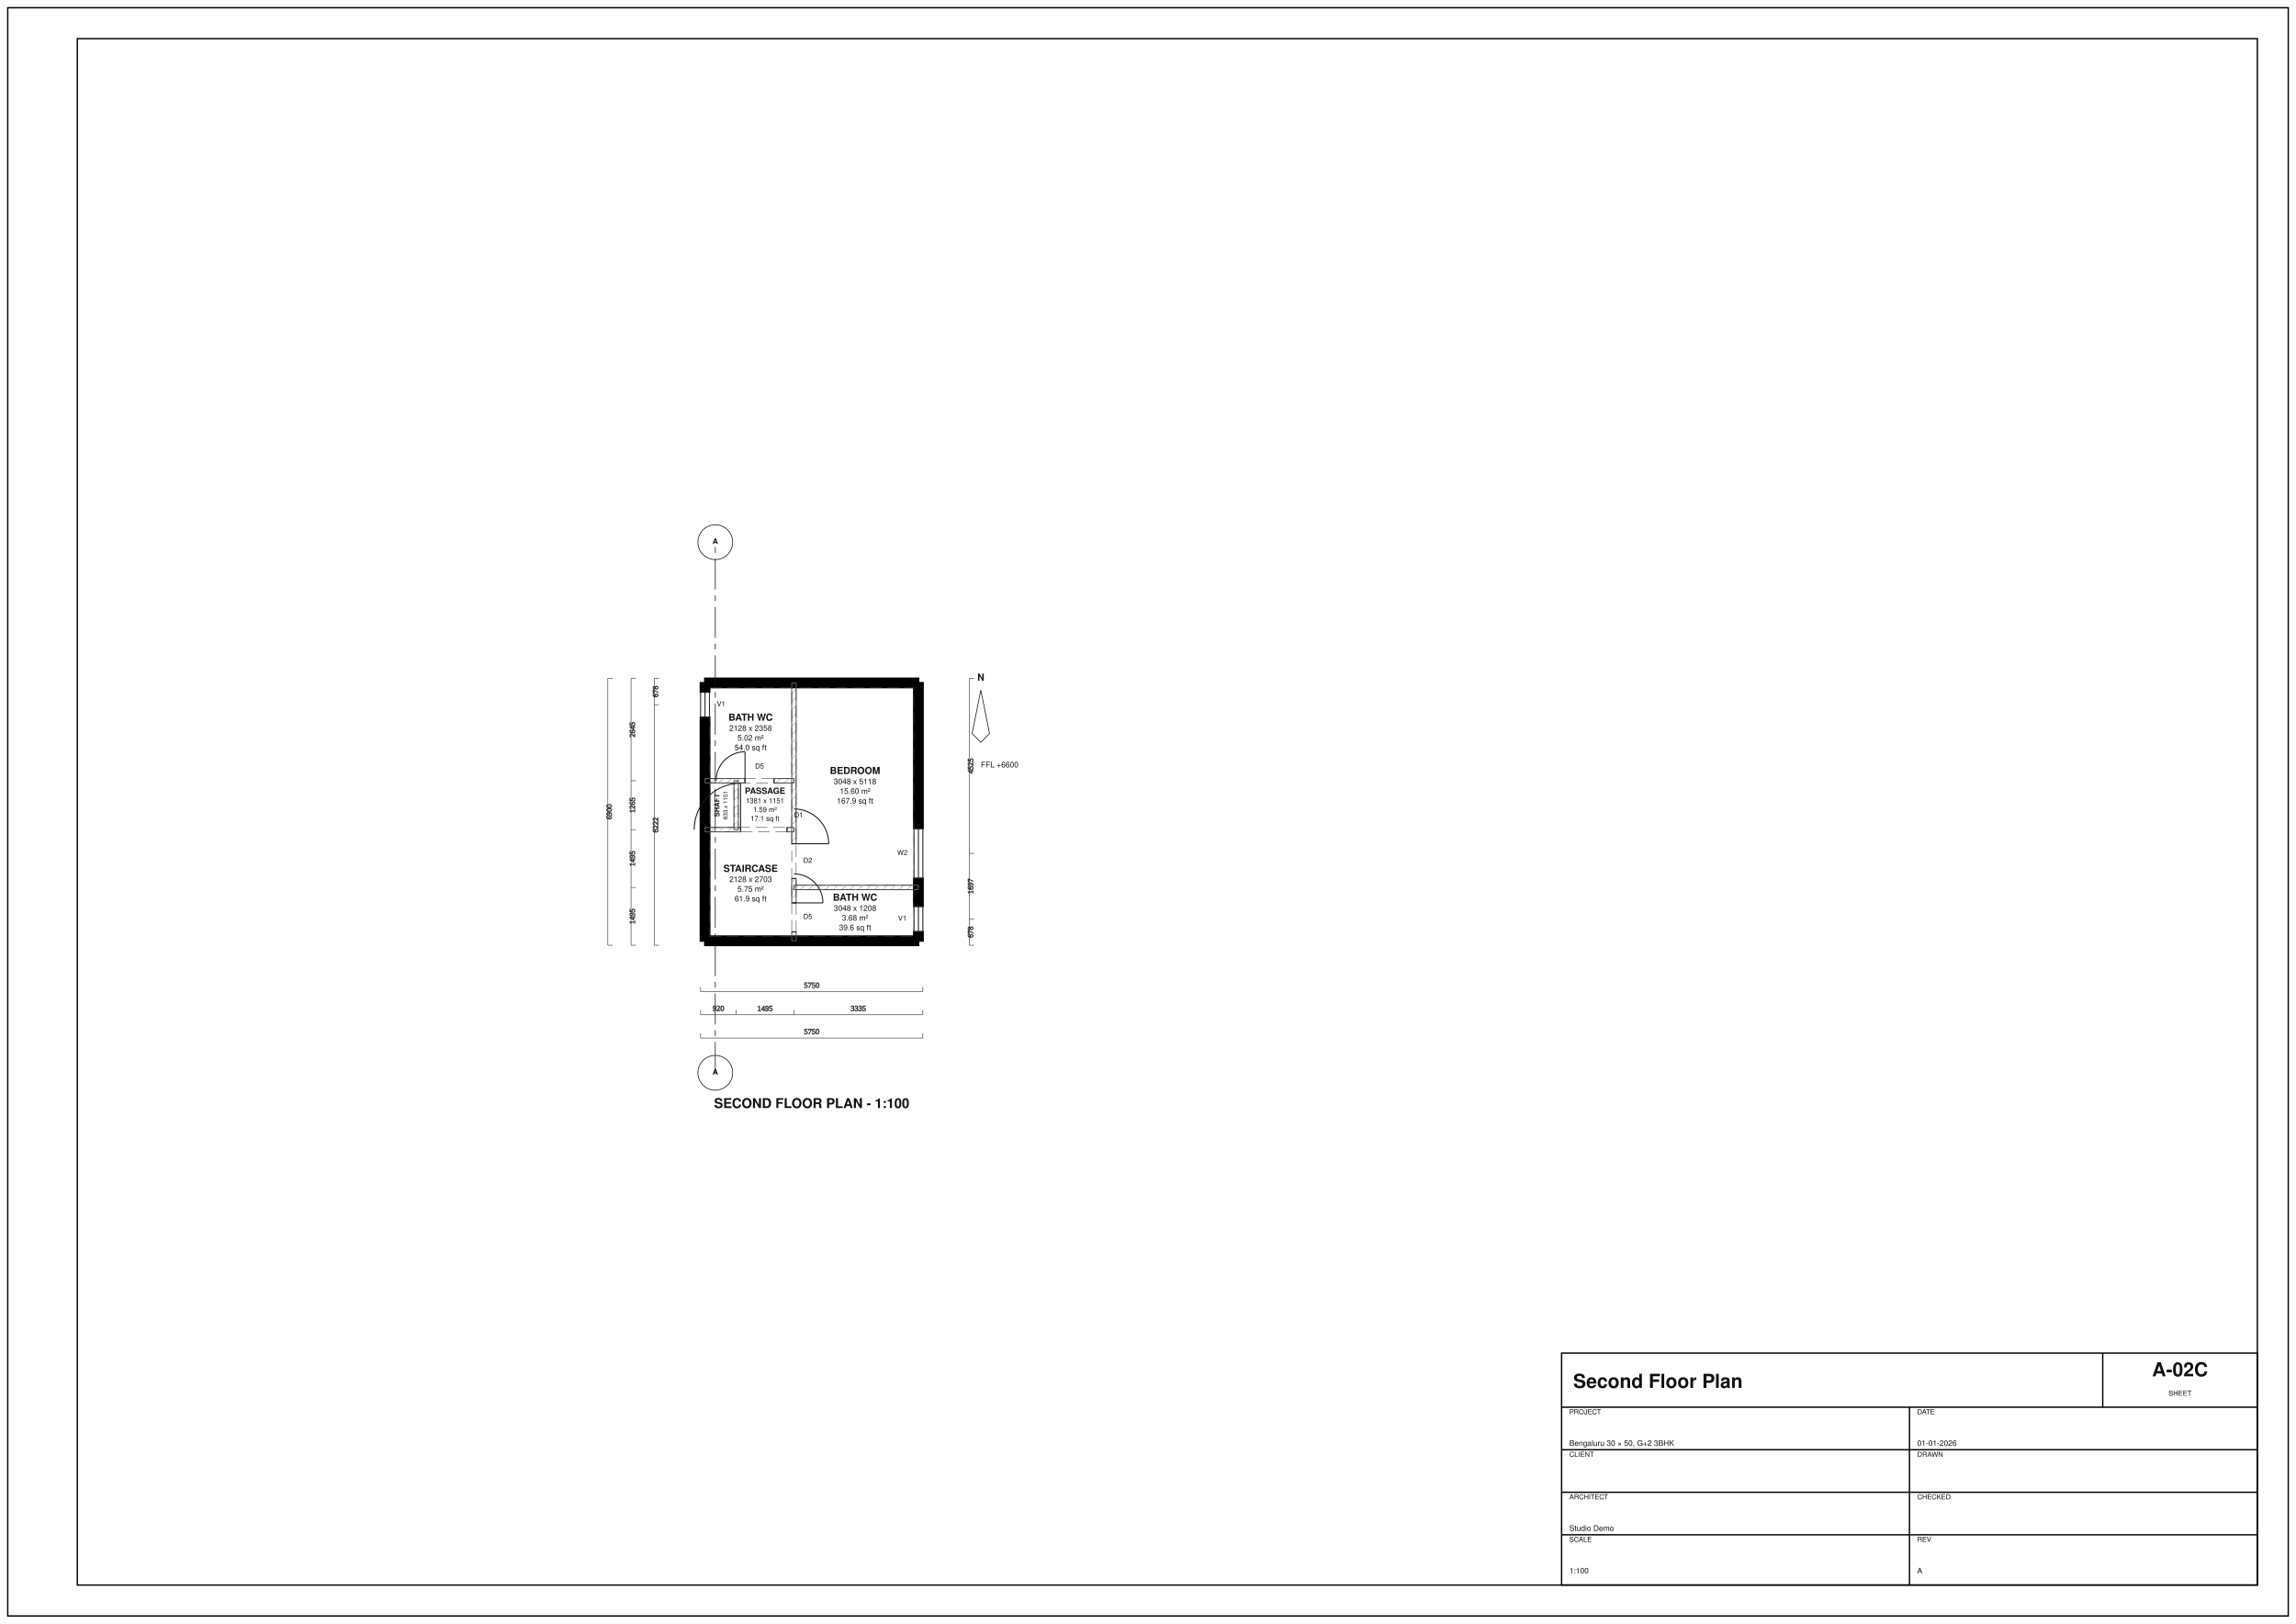
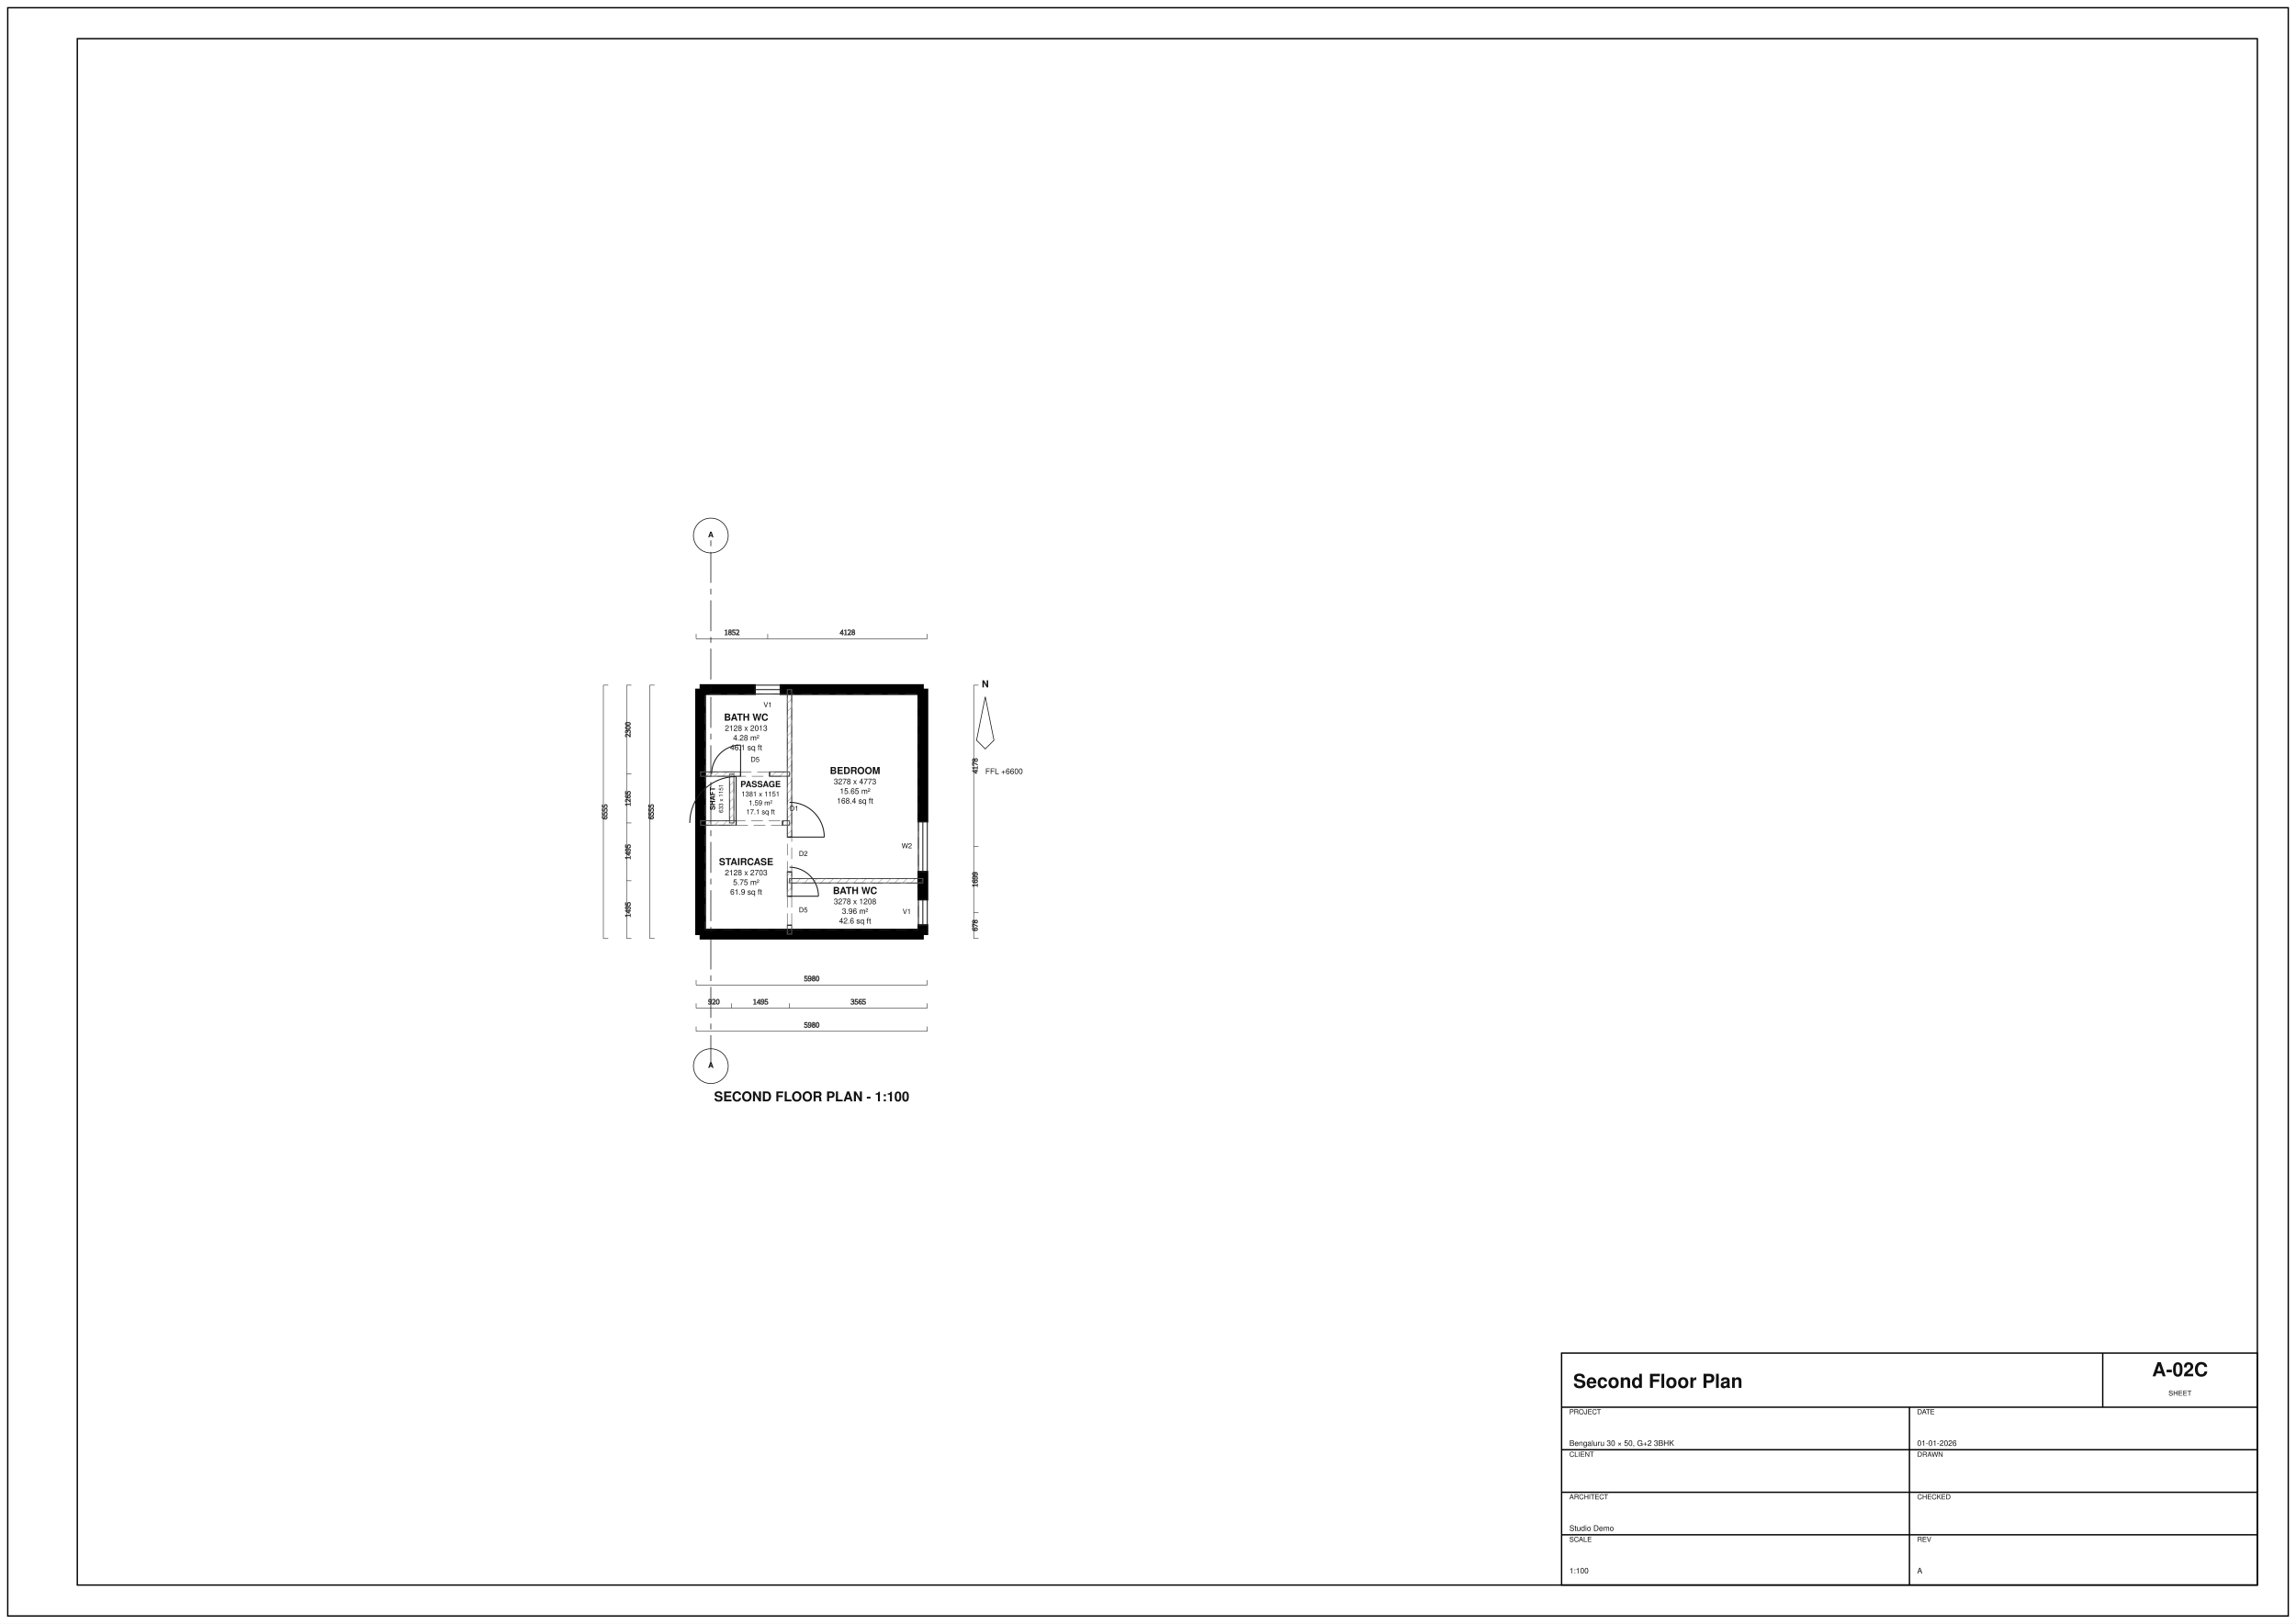
<svg xmlns="http://www.w3.org/2000/svg" width="594mm" height="420mm" viewBox="0 0 594 420" version="1.1">
  <rect x="0" y="0" width="594" height="420" fill="#ffffff" stroke="none" />
  <defs>
-     <clipPath id="hc-53a6766c0571bcbe" clip-rule="evenodd">
-       <path d="M 203.600 215.170 L 205.400 215.170 L 205.400 214.030 L 203.600 214.030 Z" />
-     </clipPath>
-     <clipPath id="hc-5443f8e2e0b172e4" clip-rule="evenodd">
-       <path d="M 182.400 215.170 L 191.600 215.170 L 191.600 214.030 L 182.400 214.030 Z" />
-     </clipPath>
-     <clipPath id="hc-5e14afe2725ba9ee" clip-rule="evenodd">
-       <path d="M 200.250 202.520 L 205.400 202.520 L 205.400 201.380 L 200.250 201.380 Z" />
-     </clipPath>
-     <clipPath id="hc-891e78960753bd06" clip-rule="evenodd">
-       <path d="M 205.400 230.120 L 237.600 230.120 L 237.600 228.980 L 205.400 228.980 Z" />
-     </clipPath>
-     <clipPath id="hc-a67731da4fcaa35d" clip-rule="evenodd">
-       <path d="M 204.830 218.250 L 204.830 176.650 L 205.970 176.650 L 205.970 218.250 Z" />
-     </clipPath>
-     <clipPath id="hc-d23663c6e8a1dd29" clip-rule="evenodd">
-       <path d="M 182.400 202.520 L 192.750 202.520 L 192.750 201.380 L 182.400 201.380 Z" />
-     </clipPath>
-     <clipPath id="hc-d5332ef47d9137ed" clip-rule="evenodd">
-       <path d="M 204.830 243.350 L 204.830 241.050 L 205.970 241.050 L 205.970 243.350 Z" />
-     </clipPath>
-     <clipPath id="hc-e2810766ac038fbd" clip-rule="evenodd">
-       <path d="M 189.880 214.600 L 189.880 201.950 L 191.020 201.950 L 191.020 214.600 Z" />
-     </clipPath>
-     <clipPath id="hc-e322d8e09963ec1e" clip-rule="evenodd">
-       <path d="M 204.830 233.550 L 204.830 227.250 L 205.970 227.250 L 205.970 233.550 Z" />
+     <clipPath id="hc-17760dc43835365a" clip-rule="evenodd">
+       <path d="M 199.100 200.795 L 204.250 200.795 L 204.250 199.655 L 199.100 199.655 Z" />
+     </clipPath>
+     <clipPath id="hc-28c3b5c3371ed4a4" clip-rule="evenodd">
+       <path d="M 203.680 216.525 L 203.680 178.375 L 204.820 178.375 L 204.820 216.525 Z" />
+     </clipPath>
+     <clipPath id="hc-5f3219b4187920d3" clip-rule="evenodd">
+       <path d="M 181.250 213.445 L 190.450 213.445 L 190.450 212.305 L 181.250 212.305 Z" />
+     </clipPath>
+     <clipPath id="hc-604f1f42163a1b54" clip-rule="evenodd">
+       <path d="M 202.450 213.445 L 204.250 213.445 L 204.250 212.305 L 202.450 212.305 Z" />
+     </clipPath>
+     <clipPath id="hc-93c20137cbe38702" clip-rule="evenodd">
+       <path d="M 203.680 231.825 L 203.680 225.525 L 204.820 225.525 L 204.820 231.825 Z" />
+     </clipPath>
+     <clipPath id="hc-c6f27dc8b5c96bac" clip-rule="evenodd">
+       <path d="M 181.250 200.795 L 191.600 200.795 L 191.600 199.655 L 181.250 199.655 Z" />
+     </clipPath>
+     <clipPath id="hc-ce79aba067c9151f" clip-rule="evenodd">
+       <path d="M 203.680 241.625 L 203.680 239.325 L 204.820 239.325 L 204.820 241.625 Z" />
+     </clipPath>
+     <clipPath id="hc-d2c251eb5cebe7ba" clip-rule="evenodd">
+       <path d="M 204.250 228.395 L 238.750 228.395 L 238.750 227.255 L 204.250 227.255 Z" />
+     </clipPath>
+     <clipPath id="hc-e03d934b0cdc3124" clip-rule="evenodd">
+       <path d="M 188.730 212.875 L 188.730 200.225 L 189.870 200.225 L 189.870 212.875 Z" />
    </clipPath>
  </defs>
  <g id="g-frame">
    <g class="layer" data-layer="A-TEXT" stroke="#111111" stroke-width="0.180" fill="none" stroke-linecap="butt" stroke-linejoin="miter">
      <g font-family="Helvetica, Arial, sans-serif" fill="#111111" stroke="none">
        <text x="407.000" y="359.000" font-size="5.000" text-anchor="start" dominant-baseline="alphabetic" font-weight="600">Second Floor Plan</text>
        <text x="564.000" y="356.000" font-size="5.000" text-anchor="middle" dominant-baseline="alphabetic" font-weight="600">A-02C</text>
        <text x="564.000" y="361.000" font-size="1.800" text-anchor="middle" dominant-baseline="alphabetic">SHEET</text>
        <text x="406.000" y="365.000" font-size="1.800" text-anchor="start" dominant-baseline="hanging">PROJECT</text>
        <text x="406.000" y="374.000" font-size="2.000" text-anchor="start" dominant-baseline="alphabetic">Bengaluru 30 × 50, G+2 3BHK</text>
        <text x="406.000" y="376.000" font-size="1.800" text-anchor="start" dominant-baseline="hanging">CLIENT</text>
        <text x="406.000" y="385.000" font-size="2.000" text-anchor="start" dominant-baseline="alphabetic" />
        <text x="406.000" y="387.000" font-size="1.800" text-anchor="start" dominant-baseline="hanging">ARCHITECT</text>
        <text x="406.000" y="396.000" font-size="2.000" text-anchor="start" dominant-baseline="alphabetic">Studio Demo</text>
        <text x="406.000" y="398.000" font-size="1.800" text-anchor="start" dominant-baseline="hanging">SCALE</text>
        <text x="406.000" y="407.000" font-size="2.000" text-anchor="start" dominant-baseline="alphabetic">1:100</text>
        <text x="496.000" y="365.000" font-size="1.800" text-anchor="start" dominant-baseline="hanging">DATE</text>
        <text x="496.000" y="374.000" font-size="2.000" text-anchor="start" dominant-baseline="alphabetic">01-01-2026</text>
        <text x="496.000" y="376.000" font-size="1.800" text-anchor="start" dominant-baseline="hanging">DRAWN</text>
        <text x="496.000" y="385.000" font-size="2.000" text-anchor="start" dominant-baseline="alphabetic" />
        <text x="496.000" y="387.000" font-size="1.800" text-anchor="start" dominant-baseline="hanging">CHECKED</text>
        <text x="496.000" y="396.000" font-size="2.000" text-anchor="start" dominant-baseline="alphabetic" />
        <text x="496.000" y="398.000" font-size="1.800" text-anchor="start" dominant-baseline="hanging">REV</text>
        <text x="496.000" y="407.000" font-size="2.000" text-anchor="start" dominant-baseline="alphabetic">A</text>
      </g>
    </g>
    <g class="layer" data-layer="A-TITL" stroke="#000000" stroke-width="0.350" fill="none" stroke-linecap="butt" stroke-linejoin="miter">
      <polygon points="2.000,2.000 592.000,2.000 592.000,418.000 2.000,418.000" fill="none" />
      <polygon points="20.000,10.000 584.000,10.000 584.000,410.000 20.000,410.000" fill="none" />
      <polygon points="404.000,350.000 584.000,350.000 584.000,410.000 404.000,410.000" fill="none" />
      <line x1="404.000" y1="364.000" x2="584.000" y2="364.000" />
      <line x1="544.000" y1="350.000" x2="544.000" y2="364.000" />
      <line x1="494.000" y1="364.000" x2="494.000" y2="410.000" />
      <line x1="404.000" y1="375.000" x2="494.000" y2="375.000" />
      <line x1="404.000" y1="386.000" x2="494.000" y2="386.000" />
      <line x1="404.000" y1="397.000" x2="494.000" y2="397.000" />
      <line x1="494.000" y1="375.000" x2="584.000" y2="375.000" />
      <line x1="494.000" y1="386.000" x2="584.000" y2="386.000" />
      <line x1="494.000" y1="397.000" x2="584.000" y2="397.000" />
    </g>
  </g>
-   <g id="g-plan-storey_01M1KF7AZQAQJH5XK76NKFDM9E">
+   <g id="g-plan-storey_01M2Z3NM3EEJWP0P6MNG0CMHKY">
    <g class="layer" data-layer="A-WALL" stroke="#000000" stroke-width="0.500" fill="none" stroke-linecap="butt" stroke-linejoin="miter">
-       <path d="M 182.400 244.500 L 237.600 244.500 L 237.600 242.200 L 182.400 242.200 Z" fill="#000000" fill-rule="evenodd" stroke="none" />
-       <polygon points="182.400,244.500 237.600,244.500 237.600,242.200 182.400,242.200" fill="none" />
-       <path d="M 236.450 243.350 L 236.450 241.050 L 238.750 241.050 L 238.750 243.350 Z" fill="#000000" fill-rule="evenodd" stroke="none" />
-       <polygon points="236.450,243.350 236.450,241.050 238.750,241.050 238.750,243.350" fill="none" />
-       <path d="M 236.450 234.390 L 236.450 227.250 L 238.750 227.250 L 238.750 234.390 Z" fill="#000000" fill-rule="evenodd" stroke="none" />
-       <polygon points="236.450,234.390 236.450,227.250 238.750,227.250 238.750,234.390" fill="none" />
-       <path d="M 236.450 214.250 L 236.450 176.650 L 238.750 176.650 L 238.750 214.250 Z" fill="#000000" fill-rule="evenodd" stroke="none" />
-       <polygon points="236.450,214.250 236.450,176.650 238.750,176.650 238.750,214.250" fill="none" />
-       <path d="M 181.250 243.350 L 181.250 185.610 L 183.550 185.610 L 183.550 243.350 Z" fill="#000000" fill-rule="evenodd" stroke="none" />
-       <polygon points="181.250,243.350 181.250,185.610 183.550,185.610 183.550,243.350" fill="none" />
-       <path d="M 181.250 178.950 L 181.250 176.650 L 183.550 176.650 L 183.550 178.950 Z" fill="#000000" fill-rule="evenodd" stroke="none" />
-       <polygon points="181.250,178.950 181.250,176.650 183.550,176.650 183.550,178.950" fill="none" />
-       <path d="M 182.400 177.800 L 237.600 177.800 L 237.600 175.500 L 182.400 175.500 Z" fill="#000000" fill-rule="evenodd" stroke="none" />
-       <polygon points="182.400,177.800 237.600,177.800 237.600,175.500 182.400,175.500" fill="none" />
+       <path d="M 181.250 179.525 L 195.290 179.525 L 195.290 177.225 L 181.250 177.225 Z" fill="#000000" fill-rule="evenodd" stroke="none" />
+       <polygon points="181.250,179.525 195.290,179.525 195.290,177.225 181.250,177.225" fill="none" />
+       <path d="M 201.950 179.525 L 238.750 179.525 L 238.750 177.225 L 201.950 177.225 Z" fill="#000000" fill-rule="evenodd" stroke="none" />
+       <polygon points="201.950,179.525 238.750,179.525 238.750,177.225 201.950,177.225" fill="none" />
+       <path d="M 237.600 241.625 L 237.600 239.325 L 239.900 239.325 L 239.900 241.625 Z" fill="#000000" fill-rule="evenodd" stroke="none" />
+       <polygon points="237.600,241.625 237.600,239.325 239.900,239.325 239.900,241.625" fill="none" />
+       <path d="M 237.600 232.665 L 237.600 225.525 L 239.900 225.525 L 239.900 232.665 Z" fill="#000000" fill-rule="evenodd" stroke="none" />
+       <polygon points="237.600,232.665 237.600,225.525 239.900,225.525 239.900,232.665" fill="none" />
+       <path d="M 237.600 212.485 L 237.600 178.375 L 239.900 178.375 L 239.900 212.485 Z" fill="#000000" fill-rule="evenodd" stroke="none" />
+       <polygon points="237.600,212.485 237.600,178.375 239.900,178.375 239.900,212.485" fill="none" />
+       <path d="M 180.100 241.625 L 180.100 178.375 L 182.400 178.375 L 182.400 241.625 Z" fill="#000000" fill-rule="evenodd" stroke="none" />
+       <polygon points="180.100,241.625 180.100,178.375 182.400,178.375 182.400,241.625" fill="none" />
+       <path d="M 181.250 242.775 L 238.750 242.775 L 238.750 240.475 L 181.250 240.475 Z" fill="#000000" fill-rule="evenodd" stroke="none" />
+       <polygon points="181.250,242.775 238.750,242.775 238.750,240.475 181.250,240.475" fill="none" />
    </g>
    <g class="layer" data-layer="A-WALL-PART" stroke="#555555" stroke-width="0.250" fill="none" stroke-linecap="butt" stroke-linejoin="miter">
-       <g clip-path="url(#hc-d5332ef47d9137ed)">
-         <path d="M 205.740 244.260 L 207.460 242.540 M 204.680 243.200 L 206.400 241.480 M 203.620 242.140 L 205.340 240.420" stroke="#555555" stroke-width="0.080" fill="none" />
-       </g>
-       <polygon points="204.830,243.350 204.830,241.050 205.970,241.050 205.970,243.350" fill="none" />
-       <g clip-path="url(#hc-e322d8e09963ec1e)">
-         <path d="M 206.390 235.110 L 210.110 231.390 M 205.330 234.050 L 209.050 230.330 M 204.270 232.990 L 207.990 229.270 M 203.210 231.930 L 206.930 228.210 M 202.150 230.870 L 205.870 227.150 M 201.090 229.810 L 204.810 226.090" stroke="#555555" stroke-width="0.080" fill="none" />
-       </g>
-       <polygon points="204.830,233.550 204.830,227.250 205.970,227.250 205.970,233.550" fill="none" />
-       <g clip-path="url(#hc-a67731da4fcaa35d)">
-         <path d="M 205.560 218.980 L 226.930 197.610 M 204.500 217.920 L 225.870 196.550 M 203.440 216.860 L 224.810 195.490 M 202.380 215.800 L 223.750 194.430 M 201.320 214.740 L 222.690 193.370 M 200.260 213.680 L 221.630 192.310 M 199.190 212.610 L 220.560 191.240 M 198.130 211.550 L 219.500 190.180 M 197.070 210.490 L 218.440 189.120 M 196.010 209.430 L 217.380 188.060 M 194.950 208.370 L 216.320 187.000 M 193.890 207.310 L 215.260 185.940 M 192.830 206.250 L 214.200 184.880 M 191.770 205.190 L 213.140 183.820 M 190.710 204.130 L 212.080 182.760 M 189.650 203.070 L 211.020 181.700 M 188.590 202.010 L 209.960 180.640 M 187.530 200.950 L 208.900 179.580 M 186.470 199.890 L 207.840 178.520 M 185.410 198.830 L 206.780 177.460 M 184.350 197.770 L 205.720 176.400 M 183.280 196.700 L 204.650 175.330" stroke="#555555" stroke-width="0.080" fill="none" />
-       </g>
-       <polygon points="204.830,218.250 204.830,176.650 205.970,176.650 205.970,218.250" fill="none" />
-       <g clip-path="url(#hc-e2810766ac038fbd)">
-         <path d="M 191.420 216.140 L 198.320 209.250 M 190.360 215.080 L 197.260 208.190 M 189.300 214.020 L 196.200 207.130 M 188.240 212.960 L 195.140 206.070 M 187.180 211.900 L 194.080 205.010 M 186.120 210.840 L 193.010 203.940 M 185.060 209.780 L 191.950 202.880 M 184.000 208.720 L 190.890 201.820 M 182.940 207.660 L 189.830 200.760" stroke="#555555" stroke-width="0.080" fill="none" />
-       </g>
-       <polygon points="189.880,214.600 189.880,201.950 191.020,201.950 191.020,214.600" fill="none" />
-       <g clip-path="url(#hc-5443f8e2e0b172e4)">
-         <path d="M 187.400 220.170 L 192.570 215.000 M 186.340 219.110 L 191.510 213.940 M 185.280 218.050 L 190.450 212.880 M 184.220 216.990 L 189.390 211.820 M 183.160 215.930 L 188.330 210.760 M 182.090 214.860 L 187.260 209.690 M 181.030 213.800 L 186.200 208.630" stroke="#555555" stroke-width="0.080" fill="none" />
-       </g>
-       <polygon points="182.400,215.170 191.600,215.170 191.600,214.030 182.400,214.030" fill="none" />
-       <g clip-path="url(#hc-53a6766c0571bcbe)">
-         <path d="M 205.420 216.990 L 206.890 215.520 M 204.360 215.930 L 205.830 214.460 M 203.300 214.870 L 204.770 213.400 M 202.240 213.810 L 203.710 212.340" stroke="#555555" stroke-width="0.080" fill="none" />
-       </g>
-       <polygon points="203.600,215.170 205.400,215.170 205.400,214.030 203.600,214.030" fill="none" />
-       <g clip-path="url(#hc-891e78960753bd06)">
-         <path d="M 222.180 246.900 L 238.850 230.230 M 221.120 245.840 L 237.790 229.170 M 220.060 244.780 L 236.730 228.110 M 219.000 243.720 L 235.670 227.050 M 217.940 242.660 L 234.610 225.990 M 216.880 241.600 L 233.550 224.930 M 215.820 240.540 L 232.490 223.870 M 214.760 239.480 L 231.430 222.810 M 213.700 238.420 L 230.370 221.750 M 212.640 237.360 L 229.310 220.690 M 211.580 236.300 L 228.250 219.630 M 210.520 235.240 L 227.190 218.570 M 209.450 234.170 L 226.120 217.500 M 208.390 233.110 L 225.060 216.440 M 207.330 232.050 L 224.000 215.380 M 206.270 230.990 L 222.940 214.320 M 205.210 229.930 L 221.880 213.260 M 204.150 228.870 L 220.820 212.200" stroke="#555555" stroke-width="0.080" fill="none" />
-       </g>
-       <polygon points="205.400,230.120 237.600,230.120 237.600,228.980 205.400,228.980" fill="none" />
-       <g clip-path="url(#hc-d23663c6e8a1dd29)">
-         <path d="M 188.420 208.540 L 194.160 202.790 M 187.360 207.480 L 193.100 201.730 M 186.300 206.420 L 192.040 200.670 M 185.240 205.360 L 190.980 199.610 M 184.180 204.300 L 189.920 198.550 M 183.120 203.240 L 188.860 197.490 M 182.060 202.180 L 187.800 196.430 M 181.000 201.120 L 186.740 195.370" stroke="#555555" stroke-width="0.080" fill="none" />
-       </g>
-       <polygon points="182.400,202.520 192.750,202.520 192.750,201.380 182.400,201.380" fill="none" />
-       <g clip-path="url(#hc-5e14afe2725ba9ee)">
-         <path d="M 203.710 205.980 L 206.850 202.830 M 202.650 204.920 L 205.790 201.770 M 201.590 203.860 L 204.730 200.710 M 200.530 202.800 L 203.670 199.650 M 199.470 201.740 L 202.610 198.590" stroke="#555555" stroke-width="0.080" fill="none" />
-       </g>
-       <polygon points="200.250,202.520 205.400,202.520 205.400,201.380 200.250,201.380" fill="none" />
+       <g clip-path="url(#hc-5f3219b4187920d3)">
+         <path d="M 186.250 218.445 L 191.420 213.275 M 185.190 217.385 L 190.360 212.215 M 184.130 216.325 L 189.300 211.155 M 183.070 215.265 L 188.240 210.095 M 182.010 214.205 L 187.180 209.035 M 180.940 213.135 L 186.110 207.965 M 179.880 212.075 L 185.050 206.905" stroke="#555555" stroke-width="0.080" fill="none" />
+       </g>
+       <polygon points="181.250,213.445 190.450,213.445 190.450,212.305 181.250,212.305" fill="none" />
+       <g clip-path="url(#hc-604f1f42163a1b54)">
+         <path d="M 204.270 215.265 L 205.740 213.795 M 203.210 214.205 L 204.680 212.735 M 202.150 213.145 L 203.620 211.675 M 201.090 212.085 L 202.560 210.615" stroke="#555555" stroke-width="0.080" fill="none" />
+       </g>
+       <polygon points="202.450,213.445 204.250,213.445 204.250,212.305 202.450,212.305" fill="none" />
+       <g clip-path="url(#hc-e03d934b0cdc3124)">
+         <path d="M 190.270 214.415 L 197.170 207.525 M 189.210 213.355 L 196.110 206.465 M 188.150 212.295 L 195.050 205.405 M 187.090 211.235 L 193.990 204.345 M 186.030 210.175 L 192.930 203.285 M 184.970 209.115 L 191.860 202.215 M 183.910 208.055 L 190.800 201.155 M 182.850 206.995 L 189.740 200.095 M 181.790 205.935 L 188.680 199.035" stroke="#555555" stroke-width="0.080" fill="none" />
+       </g>
+       <polygon points="188.730,212.875 188.730,200.225 189.870,200.225 189.870,212.875" fill="none" />
+       <g clip-path="url(#hc-c6f27dc8b5c96bac)">
+         <path d="M 187.270 206.815 L 193.010 201.065 M 186.210 205.755 L 191.950 200.005 M 185.150 204.695 L 190.890 198.945 M 184.090 203.635 L 189.830 197.885 M 183.030 202.575 L 188.770 196.825 M 181.970 201.515 L 187.710 195.765 M 180.910 200.455 L 186.650 194.705 M 179.850 199.395 L 185.590 193.645" stroke="#555555" stroke-width="0.080" fill="none" />
+       </g>
+       <polygon points="181.250,200.795 191.600,200.795 191.600,199.655 181.250,199.655" fill="none" />
+       <g clip-path="url(#hc-17760dc43835365a)">
+         <path d="M 202.560 204.255 L 205.700 201.105 M 201.500 203.195 L 204.640 200.045 M 200.440 202.135 L 203.580 198.985 M 199.380 201.075 L 202.520 197.925 M 198.320 200.015 L 201.460 196.865" stroke="#555555" stroke-width="0.080" fill="none" />
+       </g>
+       <polygon points="199.100,200.795 204.250,200.795 204.250,199.655 199.100,199.655" fill="none" />
+       <g clip-path="url(#hc-ce79aba067c9151f)">
+         <path d="M 204.590 242.535 L 206.310 240.815 M 203.530 241.475 L 205.250 239.755 M 202.470 240.415 L 204.190 238.695" stroke="#555555" stroke-width="0.080" fill="none" />
+       </g>
+       <polygon points="203.680,241.625 203.680,239.325 204.820,239.325 204.820,241.625" fill="none" />
+       <g clip-path="url(#hc-93c20137cbe38702)">
+         <path d="M 205.240 233.385 L 208.960 229.665 M 204.180 232.325 L 207.900 228.605 M 203.120 231.265 L 206.840 227.545 M 202.060 230.205 L 205.780 226.485 M 201.000 229.145 L 204.720 225.425 M 199.940 228.085 L 203.660 224.365" stroke="#555555" stroke-width="0.080" fill="none" />
+       </g>
+       <polygon points="203.680,231.825 203.680,225.525 204.820,225.525 204.820,231.825" fill="none" />
+       <g clip-path="url(#hc-28c3b5c3371ed4a4)">
+         <path d="M 204.410 217.255 L 224.050 197.605 M 203.350 216.195 L 222.990 196.545 M 202.290 215.135 L 221.930 195.485 M 201.230 214.075 L 220.870 194.425 M 200.170 213.015 L 219.810 193.365 M 199.110 211.955 L 218.750 192.305 M 198.040 210.885 L 217.690 191.245 M 196.980 209.825 L 216.630 190.185 M 195.920 208.765 L 215.570 189.125 M 194.860 207.705 L 214.510 188.065 M 193.800 206.645 L 213.450 187.005 M 192.740 205.585 L 212.390 185.945 M 191.680 204.525 L 211.330 184.885 M 190.620 203.465 L 210.260 183.815 M 189.560 202.405 L 209.200 182.755 M 188.500 201.345 L 208.140 181.695 M 187.440 200.285 L 207.080 180.635 M 186.380 199.225 L 206.020 179.575 M 185.320 198.165 L 204.960 178.515 M 184.260 197.105 L 203.900 177.455" stroke="#555555" stroke-width="0.080" fill="none" />
+       </g>
+       <polygon points="203.680,216.525 203.680,178.375 204.820,178.375 204.820,216.525" fill="none" />
+       <g clip-path="url(#hc-d2c251eb5cebe7ba)">
+         <path d="M 222.090 246.235 L 239.910 228.415 M 221.030 245.175 L 238.850 227.355 M 219.970 244.115 L 237.790 226.295 M 218.910 243.055 L 236.730 225.235 M 217.850 241.995 L 235.670 224.175 M 216.790 240.935 L 234.610 223.115 M 215.730 239.875 L 233.550 222.055 M 214.670 238.815 L 232.490 220.995 M 213.610 237.755 L 231.430 219.935 M 212.550 236.695 L 230.370 218.875 M 211.490 235.635 L 229.310 217.815 M 210.430 234.575 L 228.250 216.755 M 209.370 233.515 L 227.190 215.695 M 208.300 232.445 L 226.120 214.625 M 207.240 231.385 L 225.060 213.565 M 206.180 230.325 L 224.000 212.505 M 205.120 229.265 L 222.940 211.445 M 204.060 228.205 L 221.880 210.385 M 203.000 227.145 L 220.820 209.325" stroke="#555555" stroke-width="0.080" fill="none" />
+       </g>
+       <polygon points="204.250,228.395 238.750,228.395 238.750,227.255 204.250,227.255" fill="none" />
    </g>
    <g class="layer" data-layer="A-DOOR" stroke="#1a1a1a" stroke-width="0.250" fill="none" stroke-linecap="butt" stroke-linejoin="miter">
-       <line x1="205.400" y1="233.550" x2="212.900" y2="233.550" />
-       <path d="M 212.900 233.550 A 7.500 7.500 0 0 0 205.400 226.050" fill="none" />
-       <line x1="204.830" y1="241.050" x2="205.970" y2="241.050" />
-       <line x1="204.830" y1="233.550" x2="205.970" y2="233.550" />
-       <line x1="205.400" y1="218.250" x2="214.400" y2="218.250" />
-       <path d="M 214.400 218.250 A 9.000 9.000 0 0 0 205.400 209.250" fill="none" />
-       <line x1="204.830" y1="227.250" x2="205.970" y2="227.250" />
-       <line x1="204.830" y1="218.250" x2="205.970" y2="218.250" />
-       <line x1="191.600" y1="214.600" x2="191.600" y2="202.600" />
-       <path d="M 191.600 202.600 A 12.000 12.000 0 0 0 179.600 214.600" fill="none" />
-       <line x1="191.600" y1="215.170" x2="191.600" y2="214.030" />
-       <line x1="203.600" y1="215.170" x2="203.600" y2="214.030" />
-       <line x1="192.750" y1="201.950" x2="192.750" y2="194.450" />
-       <path d="M 192.750 194.450 A 7.500 7.500 0 0 0 185.250 201.950" fill="none" />
-       <line x1="192.750" y1="202.520" x2="192.750" y2="201.380" />
-       <line x1="200.250" y1="202.520" x2="200.250" y2="201.380" />
+       <line x1="190.450" y1="212.875" x2="190.450" y2="200.875" />
+       <path d="M 190.450 200.875 A 12.000 12.000 0 0 0 178.450 212.875" fill="none" />
+       <line x1="190.450" y1="213.445" x2="190.450" y2="212.305" />
+       <line x1="202.450" y1="213.445" x2="202.450" y2="212.305" />
+       <line x1="191.600" y1="200.225" x2="191.600" y2="192.725" />
+       <path d="M 191.600 192.725 A 7.500 7.500 0 0 0 184.100 200.225" fill="none" />
+       <line x1="191.600" y1="200.795" x2="191.600" y2="199.655" />
+       <line x1="199.100" y1="200.795" x2="199.100" y2="199.655" />
+       <line x1="204.250" y1="231.825" x2="211.750" y2="231.825" />
+       <path d="M 211.750 231.825 A 7.500 7.500 0 0 0 204.250 224.325" fill="none" />
+       <line x1="203.680" y1="239.325" x2="204.820" y2="239.325" />
+       <line x1="203.680" y1="231.825" x2="204.820" y2="231.825" />
+       <line x1="204.250" y1="216.525" x2="213.250" y2="216.525" />
+       <path d="M 213.250 216.525 A 9.000 9.000 0 0 0 204.250 207.525" fill="none" />
+       <line x1="203.680" y1="225.525" x2="204.820" y2="225.525" />
+       <line x1="203.680" y1="216.525" x2="204.820" y2="216.525" />
    </g>
    <g class="layer" data-layer="A-WIND" stroke="#1a1a1a" stroke-width="0.250" fill="none" stroke-linecap="butt" stroke-linejoin="miter">
-       <line x1="236.450" y1="241.050" x2="236.450" y2="234.390" />
-       <line x1="237.600" y1="241.050" x2="237.600" y2="234.390" />
-       <line x1="238.750" y1="241.050" x2="238.750" y2="234.390" />
-       <line x1="236.450" y1="241.050" x2="238.750" y2="241.050" />
-       <line x1="236.450" y1="234.390" x2="238.750" y2="234.390" />
-       <line x1="236.450" y1="227.250" x2="236.450" y2="214.250" />
-       <line x1="237.600" y1="227.250" x2="237.600" y2="214.250" />
-       <line x1="238.750" y1="227.250" x2="238.750" y2="214.250" />
-       <line x1="236.450" y1="227.250" x2="238.750" y2="227.250" />
-       <line x1="236.450" y1="214.250" x2="238.750" y2="214.250" />
-       <line x1="181.250" y1="185.610" x2="181.250" y2="178.950" />
-       <line x1="182.400" y1="185.610" x2="182.400" y2="178.950" />
-       <line x1="183.550" y1="185.610" x2="183.550" y2="178.950" />
-       <line x1="181.250" y1="185.610" x2="183.550" y2="185.610" />
-       <line x1="181.250" y1="178.950" x2="183.550" y2="178.950" />
+       <line x1="195.290" y1="179.525" x2="201.950" y2="179.525" />
+       <line x1="195.290" y1="178.375" x2="201.950" y2="178.375" />
+       <line x1="195.290" y1="177.225" x2="201.950" y2="177.225" />
+       <line x1="195.290" y1="179.525" x2="195.290" y2="177.225" />
+       <line x1="201.950" y1="179.525" x2="201.950" y2="177.225" />
+       <line x1="237.600" y1="239.325" x2="237.600" y2="232.665" />
+       <line x1="238.750" y1="239.325" x2="238.750" y2="232.665" />
+       <line x1="239.900" y1="239.325" x2="239.900" y2="232.665" />
+       <line x1="237.600" y1="239.325" x2="239.900" y2="239.325" />
+       <line x1="237.600" y1="232.665" x2="239.900" y2="232.665" />
+       <line x1="237.600" y1="225.525" x2="237.600" y2="212.485" />
+       <line x1="238.750" y1="225.525" x2="238.750" y2="212.485" />
+       <line x1="239.900" y1="225.525" x2="239.900" y2="212.485" />
+       <line x1="237.600" y1="225.525" x2="239.900" y2="225.525" />
+       <line x1="237.600" y1="212.485" x2="239.900" y2="212.485" />
    </g>
    <g class="layer" data-layer="A-DIM" stroke="#1a1a1a" stroke-width="0.130" fill="none" stroke-linecap="butt" stroke-linejoin="miter">
-       <line x1="181.250" y1="268.500" x2="238.750" y2="268.500" />
-       <line x1="181.250" y1="268.500" x2="181.250" y2="267.250" />
-       <line x1="238.750" y1="268.500" x2="238.750" y2="267.250" />
-       <text x="210.000" y="267.500" font-size="2.000" text-anchor="middle" dominant-baseline="alphabetic">5750</text>
-       <line x1="181.250" y1="262.500" x2="238.750" y2="262.500" />
-       <line x1="181.250" y1="262.500" x2="181.250" y2="261.250" />
-       <line x1="190.450" y1="262.500" x2="190.450" y2="261.250" />
-       <line x1="205.400" y1="262.500" x2="205.400" y2="261.250" />
-       <line x1="238.750" y1="262.500" x2="238.750" y2="261.250" />
-       <text x="185.850" y="261.500" font-size="2.000" text-anchor="middle" dominant-baseline="alphabetic">920</text>
-       <text x="197.920" y="261.500" font-size="2.000" text-anchor="middle" dominant-baseline="alphabetic">1495</text>
-       <text x="222.070" y="261.500" font-size="2.000" text-anchor="middle" dominant-baseline="alphabetic">3335</text>
-       <line x1="181.250" y1="256.500" x2="238.750" y2="256.500" />
-       <line x1="181.250" y1="256.500" x2="181.250" y2="255.250" />
-       <line x1="238.750" y1="256.500" x2="238.750" y2="255.250" />
-       <text x="210.000" y="255.500" font-size="2.000" text-anchor="middle" dominant-baseline="alphabetic">5750</text>
-       <line x1="157.250" y1="244.500" x2="157.250" y2="175.500" />
-       <line x1="157.250" y1="244.500" x2="158.500" y2="244.500" />
-       <line x1="157.250" y1="175.500" x2="158.500" y2="175.500" />
-       <text x="158.250" y="210.000" font-size="2.000" text-anchor="middle" dominant-baseline="alphabetic" transform="rotate(-90 158.250 210.000)">6900</text>
-       <line x1="163.250" y1="244.500" x2="163.250" y2="175.500" />
-       <line x1="163.250" y1="244.500" x2="164.500" y2="244.500" />
-       <line x1="163.250" y1="229.550" x2="164.500" y2="229.550" />
-       <line x1="163.250" y1="214.600" x2="164.500" y2="214.600" />
-       <line x1="163.250" y1="201.950" x2="164.500" y2="201.950" />
-       <line x1="163.250" y1="175.500" x2="164.500" y2="175.500" />
-       <text x="164.250" y="237.030" font-size="2.000" text-anchor="middle" dominant-baseline="alphabetic" transform="rotate(-90 164.250 237.030)">1495</text>
-       <text x="164.250" y="222.080" font-size="2.000" text-anchor="middle" dominant-baseline="alphabetic" transform="rotate(-90 164.250 222.080)">1495</text>
-       <text x="164.250" y="208.280" font-size="2.000" text-anchor="middle" dominant-baseline="alphabetic" transform="rotate(-90 164.250 208.280)">1265</text>
-       <text x="164.250" y="188.730" font-size="2.000" text-anchor="middle" dominant-baseline="alphabetic" transform="rotate(-90 164.250 188.730)">2645</text>
-       <line x1="169.250" y1="244.500" x2="169.250" y2="175.500" />
-       <line x1="169.250" y1="244.500" x2="170.500" y2="244.500" />
-       <line x1="169.250" y1="182.280" x2="170.500" y2="182.280" />
-       <line x1="169.250" y1="175.500" x2="170.500" y2="175.500" />
-       <text x="170.250" y="213.390" font-size="2.000" text-anchor="middle" dominant-baseline="alphabetic" transform="rotate(-90 170.250 213.390)">6222</text>
-       <text x="170.250" y="178.890" font-size="2.000" text-anchor="middle" dominant-baseline="alphabetic" transform="rotate(-90 170.250 178.890)">678</text>
-       <line x1="250.750" y1="244.500" x2="250.750" y2="175.500" />
-       <line x1="250.750" y1="244.500" x2="252.000" y2="244.500" />
-       <line x1="250.750" y1="237.720" x2="252.000" y2="237.720" />
-       <line x1="250.750" y1="220.750" x2="252.000" y2="220.750" />
-       <line x1="250.750" y1="175.500" x2="252.000" y2="175.500" />
-       <text x="251.750" y="241.110" font-size="2.000" text-anchor="middle" dominant-baseline="alphabetic" transform="rotate(-90 251.750 241.110)">678</text>
-       <text x="251.750" y="229.240" font-size="2.000" text-anchor="middle" dominant-baseline="alphabetic" transform="rotate(-90 251.750 229.240)">1697</text>
-       <text x="251.750" y="198.130" font-size="2.000" text-anchor="middle" dominant-baseline="alphabetic" transform="rotate(-90 251.750 198.130)">4525</text>
+       <line x1="180.100" y1="266.775" x2="239.900" y2="266.775" />
+       <line x1="180.100" y1="266.775" x2="180.100" y2="265.525" />
+       <line x1="239.900" y1="266.775" x2="239.900" y2="265.525" />
+       <text x="210.000" y="265.775" font-size="2.000" text-anchor="middle" dominant-baseline="alphabetic">5980</text>
+       <line x1="180.100" y1="260.775" x2="239.900" y2="260.775" />
+       <line x1="180.100" y1="260.775" x2="180.100" y2="259.525" />
+       <line x1="189.300" y1="260.775" x2="189.300" y2="259.525" />
+       <line x1="204.250" y1="260.775" x2="204.250" y2="259.525" />
+       <line x1="239.900" y1="260.775" x2="239.900" y2="259.525" />
+       <text x="184.700" y="259.775" font-size="2.000" text-anchor="middle" dominant-baseline="alphabetic">920</text>
+       <text x="196.770" y="259.775" font-size="2.000" text-anchor="middle" dominant-baseline="alphabetic">1495</text>
+       <text x="222.070" y="259.775" font-size="2.000" text-anchor="middle" dominant-baseline="alphabetic">3565</text>
+       <line x1="180.100" y1="254.775" x2="239.900" y2="254.775" />
+       <line x1="180.100" y1="254.775" x2="180.100" y2="253.525" />
+       <line x1="239.900" y1="254.775" x2="239.900" y2="253.525" />
+       <text x="210.000" y="253.775" font-size="2.000" text-anchor="middle" dominant-baseline="alphabetic">5980</text>
+       <line x1="156.100" y1="242.775" x2="156.100" y2="177.225" />
+       <line x1="156.100" y1="242.775" x2="157.350" y2="242.775" />
+       <line x1="156.100" y1="177.225" x2="157.350" y2="177.225" />
+       <text x="157.100" y="210.005" font-size="2.000" text-anchor="middle" dominant-baseline="alphabetic" transform="rotate(-90 157.100 210.005)">6555</text>
+       <line x1="162.100" y1="242.775" x2="162.100" y2="177.225" />
+       <line x1="162.100" y1="242.775" x2="163.350" y2="242.775" />
+       <line x1="162.100" y1="227.825" x2="163.350" y2="227.825" />
+       <line x1="162.100" y1="212.875" x2="163.350" y2="212.875" />
+       <line x1="162.100" y1="200.225" x2="163.350" y2="200.225" />
+       <line x1="162.100" y1="177.225" x2="163.350" y2="177.225" />
+       <text x="163.100" y="235.305" font-size="2.000" text-anchor="middle" dominant-baseline="alphabetic" transform="rotate(-90 163.100 235.305)">1495</text>
+       <text x="163.100" y="220.355" font-size="2.000" text-anchor="middle" dominant-baseline="alphabetic" transform="rotate(-90 163.100 220.355)">1495</text>
+       <text x="163.100" y="206.555" font-size="2.000" text-anchor="middle" dominant-baseline="alphabetic" transform="rotate(-90 163.100 206.555)">1265</text>
+       <text x="163.100" y="188.725" font-size="2.000" text-anchor="middle" dominant-baseline="alphabetic" transform="rotate(-90 163.100 188.725)">2300</text>
+       <line x1="168.100" y1="242.775" x2="168.100" y2="177.225" />
+       <line x1="168.100" y1="242.775" x2="169.350" y2="242.775" />
+       <line x1="168.100" y1="177.225" x2="169.350" y2="177.225" />
+       <text x="169.100" y="210.005" font-size="2.000" text-anchor="middle" dominant-baseline="alphabetic" transform="rotate(-90 169.100 210.005)">6555</text>
+       <line x1="180.100" y1="165.225" x2="239.900" y2="165.225" />
+       <line x1="180.100" y1="165.225" x2="180.100" y2="163.975" />
+       <line x1="198.620" y1="165.225" x2="198.620" y2="163.975" />
+       <line x1="239.900" y1="165.225" x2="239.900" y2="163.975" />
+       <text x="189.360" y="164.225" font-size="2.000" text-anchor="middle" dominant-baseline="alphabetic">1852</text>
+       <text x="219.260" y="164.225" font-size="2.000" text-anchor="middle" dominant-baseline="alphabetic">4128</text>
+       <line x1="251.900" y1="242.775" x2="251.900" y2="177.225" />
+       <line x1="251.900" y1="242.775" x2="253.150" y2="242.775" />
+       <line x1="251.900" y1="235.995" x2="253.150" y2="235.995" />
+       <line x1="251.900" y1="219.005" x2="253.150" y2="219.005" />
+       <line x1="251.900" y1="177.225" x2="253.150" y2="177.225" />
+       <text x="252.900" y="239.385" font-size="2.000" text-anchor="middle" dominant-baseline="alphabetic" transform="rotate(-90 252.900 239.385)">678</text>
+       <text x="252.900" y="227.505" font-size="2.000" text-anchor="middle" dominant-baseline="alphabetic" transform="rotate(-90 252.900 227.505)">1699</text>
+       <text x="252.900" y="198.115" font-size="2.000" text-anchor="middle" dominant-baseline="alphabetic" transform="rotate(-90 252.900 198.115)">4178</text>
    </g>
    <g class="layer" data-layer="A-TEXT" stroke="#111111" stroke-width="0.180" fill="none" stroke-linecap="butt" stroke-linejoin="miter">
-       <polygon points="253.750,178.500 251.500,189.750 253.750,192.000 256.000,189.750" fill="none" />
-       <line x1="185.050" y1="277.500" x2="185.050" y2="140.250" stroke-dasharray="8.000 1.500 1.500 1.500" />
-       <circle cx="185.050" cy="277.500" r="4.500" fill="none" />
-       <circle cx="185.050" cy="140.250" r="4.500" fill="none" />
+       <polygon points="254.900,180.225 252.650,191.475 254.900,193.725 257.150,191.475" fill="none" />
+       <line x1="183.900" y1="275.775" x2="183.900" y2="138.525" stroke-dasharray="8.000 1.500 1.500 1.500" />
+       <circle cx="183.900" cy="275.775" r="4.500" fill="none" />
+       <circle cx="183.900" cy="138.525" r="4.500" fill="none" />
      <g font-family="Helvetica, Arial, sans-serif" fill="#111111" stroke="none">
-         <text x="194.190" y="224.940" font-size="2.500" text-anchor="middle" dominant-baseline="central" font-weight="600">STAIRCASE</text>
-         <text x="194.190" y="227.690" font-size="2.000" text-anchor="middle" dominant-baseline="central">2128 x 2703</text>
-         <text x="194.190" y="230.190" font-size="2.000" text-anchor="middle" dominant-baseline="central">5.75 m²</text>
-         <text x="194.190" y="232.690" font-size="2.000" text-anchor="middle" dominant-baseline="central">61.9 sq ft</text>
-         <text x="221.210" y="199.640" font-size="2.500" text-anchor="middle" dominant-baseline="central" font-weight="600">BEDROOM</text>
-         <text x="221.210" y="202.390" font-size="2.000" text-anchor="middle" dominant-baseline="central">3048 x 5118</text>
-         <text x="221.210" y="204.890" font-size="2.000" text-anchor="middle" dominant-baseline="central">15.60 m²</text>
-         <text x="221.210" y="207.390" font-size="2.000" text-anchor="middle" dominant-baseline="central">167.9 sq ft</text>
-         <text x="194.190" y="185.840" font-size="2.500" text-anchor="middle" dominant-baseline="central" font-weight="600">BATH WC</text>
-         <text x="194.190" y="188.590" font-size="2.000" text-anchor="middle" dominant-baseline="central">2128 x 2358</text>
-         <text x="194.190" y="191.090" font-size="2.000" text-anchor="middle" dominant-baseline="central">5.02 m²</text>
-         <text x="194.190" y="193.590" font-size="2.000" text-anchor="middle" dominant-baseline="central">54.0 sq ft</text>
-         <text x="197.920" y="204.830" font-size="2.200" text-anchor="middle" dominant-baseline="central" font-weight="600">PASSAGE</text>
-         <text x="197.920" y="207.330" font-size="1.800" text-anchor="middle" dominant-baseline="central">1381 x 1151</text>
-         <text x="197.920" y="209.630" font-size="1.800" text-anchor="middle" dominant-baseline="central">1.59 m²</text>
-         <text x="197.920" y="211.930" font-size="1.800" text-anchor="middle" dominant-baseline="central">17.1 sq ft</text>
-         <text x="221.210" y="232.410" font-size="2.500" text-anchor="middle" dominant-baseline="central" font-weight="600">BATH WC</text>
-         <text x="221.210" y="235.160" font-size="2.000" text-anchor="middle" dominant-baseline="central">3048 x 1208</text>
-         <text x="221.210" y="237.660" font-size="2.000" text-anchor="middle" dominant-baseline="central">3.68 m²</text>
-         <text x="221.210" y="240.160" font-size="2.000" text-anchor="middle" dominant-baseline="central">39.6 sq ft</text>
-         <text x="185.710" y="208.280" font-size="1.800" text-anchor="middle" dominant-baseline="central" font-weight="600" transform="rotate(-90 185.710 208.280)">SHAFT</text>
-         <text x="187.860" y="208.280" font-size="1.500" text-anchor="middle" dominant-baseline="central" transform="rotate(-90 187.860 208.280)">633 x 1151</text>
-         <text x="208.970" y="237.300" font-size="1.800" text-anchor="middle" dominant-baseline="central">D5</text>
-         <text x="208.970" y="222.750" font-size="1.800" text-anchor="middle" dominant-baseline="central">D2</text>
-         <text x="206.600" y="211.030" font-size="1.800" text-anchor="middle" dominant-baseline="central">D1</text>
-         <text x="196.500" y="198.380" font-size="1.800" text-anchor="middle" dominant-baseline="central">D5</text>
-         <text x="233.450" y="237.720" font-size="1.800" text-anchor="middle" dominant-baseline="central">V1</text>
-         <text x="233.450" y="220.750" font-size="1.800" text-anchor="middle" dominant-baseline="central">W2</text>
-         <text x="186.550" y="182.280" font-size="1.800" text-anchor="middle" dominant-baseline="central">V1</text>
-         <text x="253.750" y="198.500" font-size="2.000" text-anchor="start" dominant-baseline="alphabetic">FFL +6600</text>
-         <text x="253.750" y="175.500" font-size="2.500" text-anchor="middle" dominant-baseline="central" font-weight="600">N</text>
-         <text x="185.050" y="277.500" font-size="2.000" text-anchor="middle" dominant-baseline="central" font-weight="600">A</text>
-         <text x="185.050" y="140.250" font-size="2.000" text-anchor="middle" dominant-baseline="central" font-weight="600">A</text>
+         <text x="221.210" y="199.645" font-size="2.500" text-anchor="middle" dominant-baseline="central" font-weight="600">BEDROOM</text>
+         <text x="221.210" y="202.395" font-size="2.000" text-anchor="middle" dominant-baseline="central">3278 x 4773</text>
+         <text x="221.210" y="204.895" font-size="2.000" text-anchor="middle" dominant-baseline="central">15.65 m²</text>
+         <text x="221.210" y="207.395" font-size="2.000" text-anchor="middle" dominant-baseline="central">168.4 sq ft</text>
+         <text x="193.040" y="185.845" font-size="2.500" text-anchor="middle" dominant-baseline="central" font-weight="600">BATH WC</text>
+         <text x="193.040" y="188.595" font-size="2.000" text-anchor="middle" dominant-baseline="central">2128 x 2013</text>
+         <text x="193.040" y="191.095" font-size="2.000" text-anchor="middle" dominant-baseline="central">4.28 m²</text>
+         <text x="193.040" y="193.595" font-size="2.000" text-anchor="middle" dominant-baseline="central">46.1 sq ft</text>
+         <text x="184.560" y="206.555" font-size="1.800" text-anchor="middle" dominant-baseline="central" font-weight="600" transform="rotate(-90 184.560 206.555)">SHAFT</text>
+         <text x="186.710" y="206.555" font-size="1.500" text-anchor="middle" dominant-baseline="central" transform="rotate(-90 186.710 206.555)">633 x 1151</text>
+         <text x="221.210" y="230.685" font-size="2.500" text-anchor="middle" dominant-baseline="central" font-weight="600">BATH WC</text>
+         <text x="221.210" y="233.435" font-size="2.000" text-anchor="middle" dominant-baseline="central">3278 x 1208</text>
+         <text x="221.210" y="235.935" font-size="2.000" text-anchor="middle" dominant-baseline="central">3.96 m²</text>
+         <text x="221.210" y="238.435" font-size="2.000" text-anchor="middle" dominant-baseline="central">42.6 sq ft</text>
+         <text x="193.040" y="223.215" font-size="2.500" text-anchor="middle" dominant-baseline="central" font-weight="600">STAIRCASE</text>
+         <text x="193.040" y="225.965" font-size="2.000" text-anchor="middle" dominant-baseline="central">2128 x 2703</text>
+         <text x="193.040" y="228.465" font-size="2.000" text-anchor="middle" dominant-baseline="central">5.75 m²</text>
+         <text x="193.040" y="230.965" font-size="2.000" text-anchor="middle" dominant-baseline="central">61.9 sq ft</text>
+         <text x="196.770" y="203.105" font-size="2.200" text-anchor="middle" dominant-baseline="central" font-weight="600">PASSAGE</text>
+         <text x="196.770" y="205.605" font-size="1.800" text-anchor="middle" dominant-baseline="central">1381 x 1151</text>
+         <text x="196.770" y="207.905" font-size="1.800" text-anchor="middle" dominant-baseline="central">1.59 m²</text>
+         <text x="196.770" y="210.205" font-size="1.800" text-anchor="middle" dominant-baseline="central">17.1 sq ft</text>
+         <text x="198.620" y="182.525" font-size="1.800" text-anchor="middle" dominant-baseline="central">V1</text>
+         <text x="205.450" y="209.305" font-size="1.800" text-anchor="middle" dominant-baseline="central">D1</text>
+         <text x="234.600" y="235.995" font-size="1.800" text-anchor="middle" dominant-baseline="central">V1</text>
+         <text x="234.600" y="219.005" font-size="1.800" text-anchor="middle" dominant-baseline="central">W2</text>
+         <text x="195.350" y="196.655" font-size="1.800" text-anchor="middle" dominant-baseline="central">D5</text>
+         <text x="207.820" y="235.575" font-size="1.800" text-anchor="middle" dominant-baseline="central">D5</text>
+         <text x="207.820" y="221.025" font-size="1.800" text-anchor="middle" dominant-baseline="central">D2</text>
+         <text x="254.900" y="200.225" font-size="2.000" text-anchor="start" dominant-baseline="alphabetic">FFL +6600</text>
+         <text x="254.900" y="177.225" font-size="2.500" text-anchor="middle" dominant-baseline="central" font-weight="600">N</text>
+         <text x="183.900" y="275.775" font-size="2.000" text-anchor="middle" dominant-baseline="central" font-weight="600">A</text>
+         <text x="183.900" y="138.525" font-size="2.000" text-anchor="middle" dominant-baseline="central" font-weight="600">A</text>
      </g>
    </g>
    <g class="layer" data-layer="A-AREA" stroke="#3a3a3a" stroke-width="0.130" fill="none" stroke-linecap="butt" stroke-linejoin="miter">
-       <polygon points="183.550,242.200 204.830,242.200 204.830,215.170 183.550,215.170" fill="none" stroke-dasharray="3.000 1.500" />
-       <polygon points="205.970,228.980 236.450,228.980 236.450,177.800 205.970,177.800" fill="none" stroke-dasharray="3.000 1.500" />
-       <polygon points="183.550,201.380 204.830,201.380 204.830,177.800 183.550,177.800" fill="none" stroke-dasharray="3.000 1.500" />
-       <polygon points="191.020,214.030 204.830,214.030 204.830,202.520 191.020,202.520" fill="none" stroke-dasharray="3.000 1.500" />
-       <polygon points="205.970,242.200 236.450,242.200 236.450,230.120 205.970,230.120" fill="none" stroke-dasharray="3.000 1.500" />
-       <polygon points="183.550,214.030 189.880,214.030 189.880,202.520 183.550,202.520" fill="none" stroke-dasharray="3.000 1.500" />
+       <polygon points="204.820,227.255 237.600,227.255 237.600,179.525 204.820,179.525" fill="none" stroke-dasharray="3.000 1.500" />
+       <polygon points="182.400,199.655 203.680,199.655 203.680,179.525 182.400,179.525" fill="none" stroke-dasharray="3.000 1.500" />
+       <polygon points="182.400,212.305 188.730,212.305 188.730,200.795 182.400,200.795" fill="none" stroke-dasharray="3.000 1.500" />
+       <polygon points="204.820,240.475 237.600,240.475 237.600,228.395 204.820,228.395" fill="none" stroke-dasharray="3.000 1.500" />
+       <polygon points="182.400,240.475 203.680,240.475 203.680,213.445 182.400,213.445" fill="none" stroke-dasharray="3.000 1.500" />
+       <polygon points="189.870,212.305 203.680,212.305 203.680,200.795 189.870,200.795" fill="none" stroke-dasharray="3.000 1.500" />
    </g>
  </g>
-   <g id="g-plan-storey_01M1KF7AZQAQJH5XK76NKFDM9E-label">
+   <g id="g-plan-storey_01M2Z3NM3EEJWP0P6MNG0CMHKY-label">
    <g class="layer" data-layer="A-TEXT" stroke="#111111" stroke-width="0.180" fill="none" stroke-linecap="butt" stroke-linejoin="miter">
      <g font-family="Helvetica, Arial, sans-serif" fill="#111111" stroke="none">
-         <text x="210.000" y="285.000" font-size="3.500" text-anchor="middle" dominant-baseline="hanging" font-weight="600">SECOND FLOOR PLAN - 1:100</text>
+         <text x="210.000" y="283.275" font-size="3.500" text-anchor="middle" dominant-baseline="hanging" font-weight="600">SECOND FLOOR PLAN - 1:100</text>
      </g>
    </g>
  </g>
</svg>
